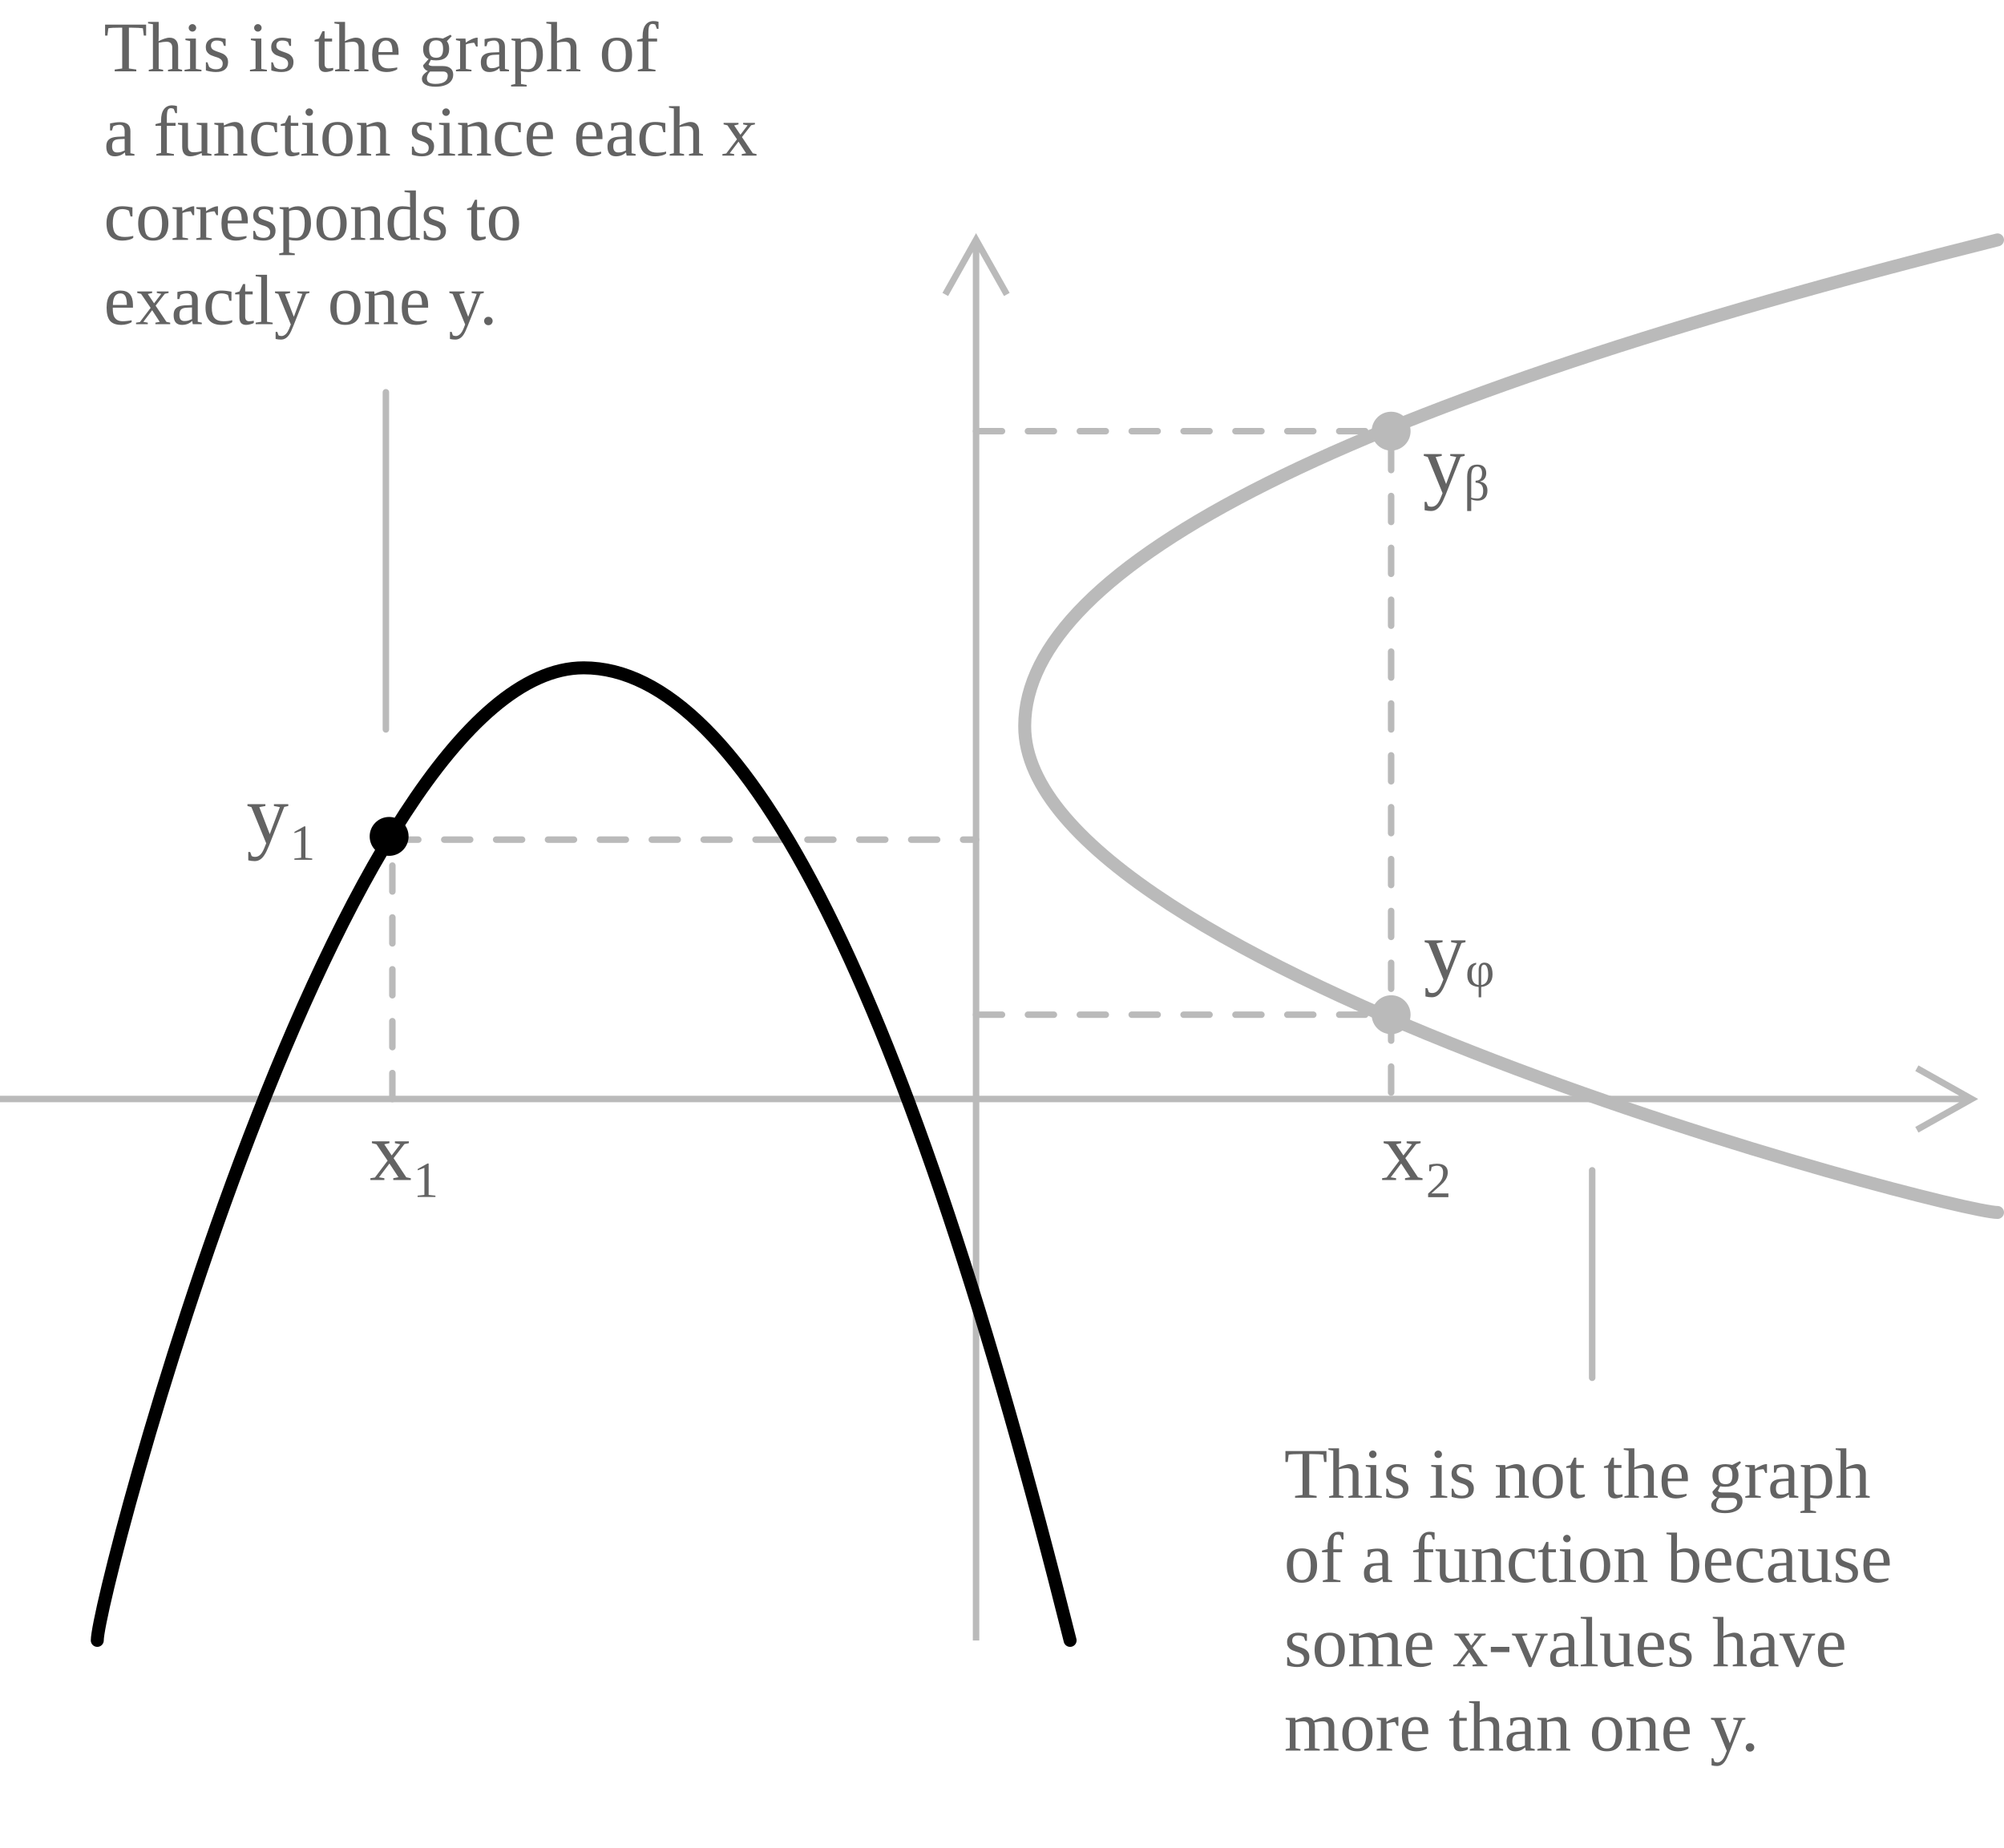
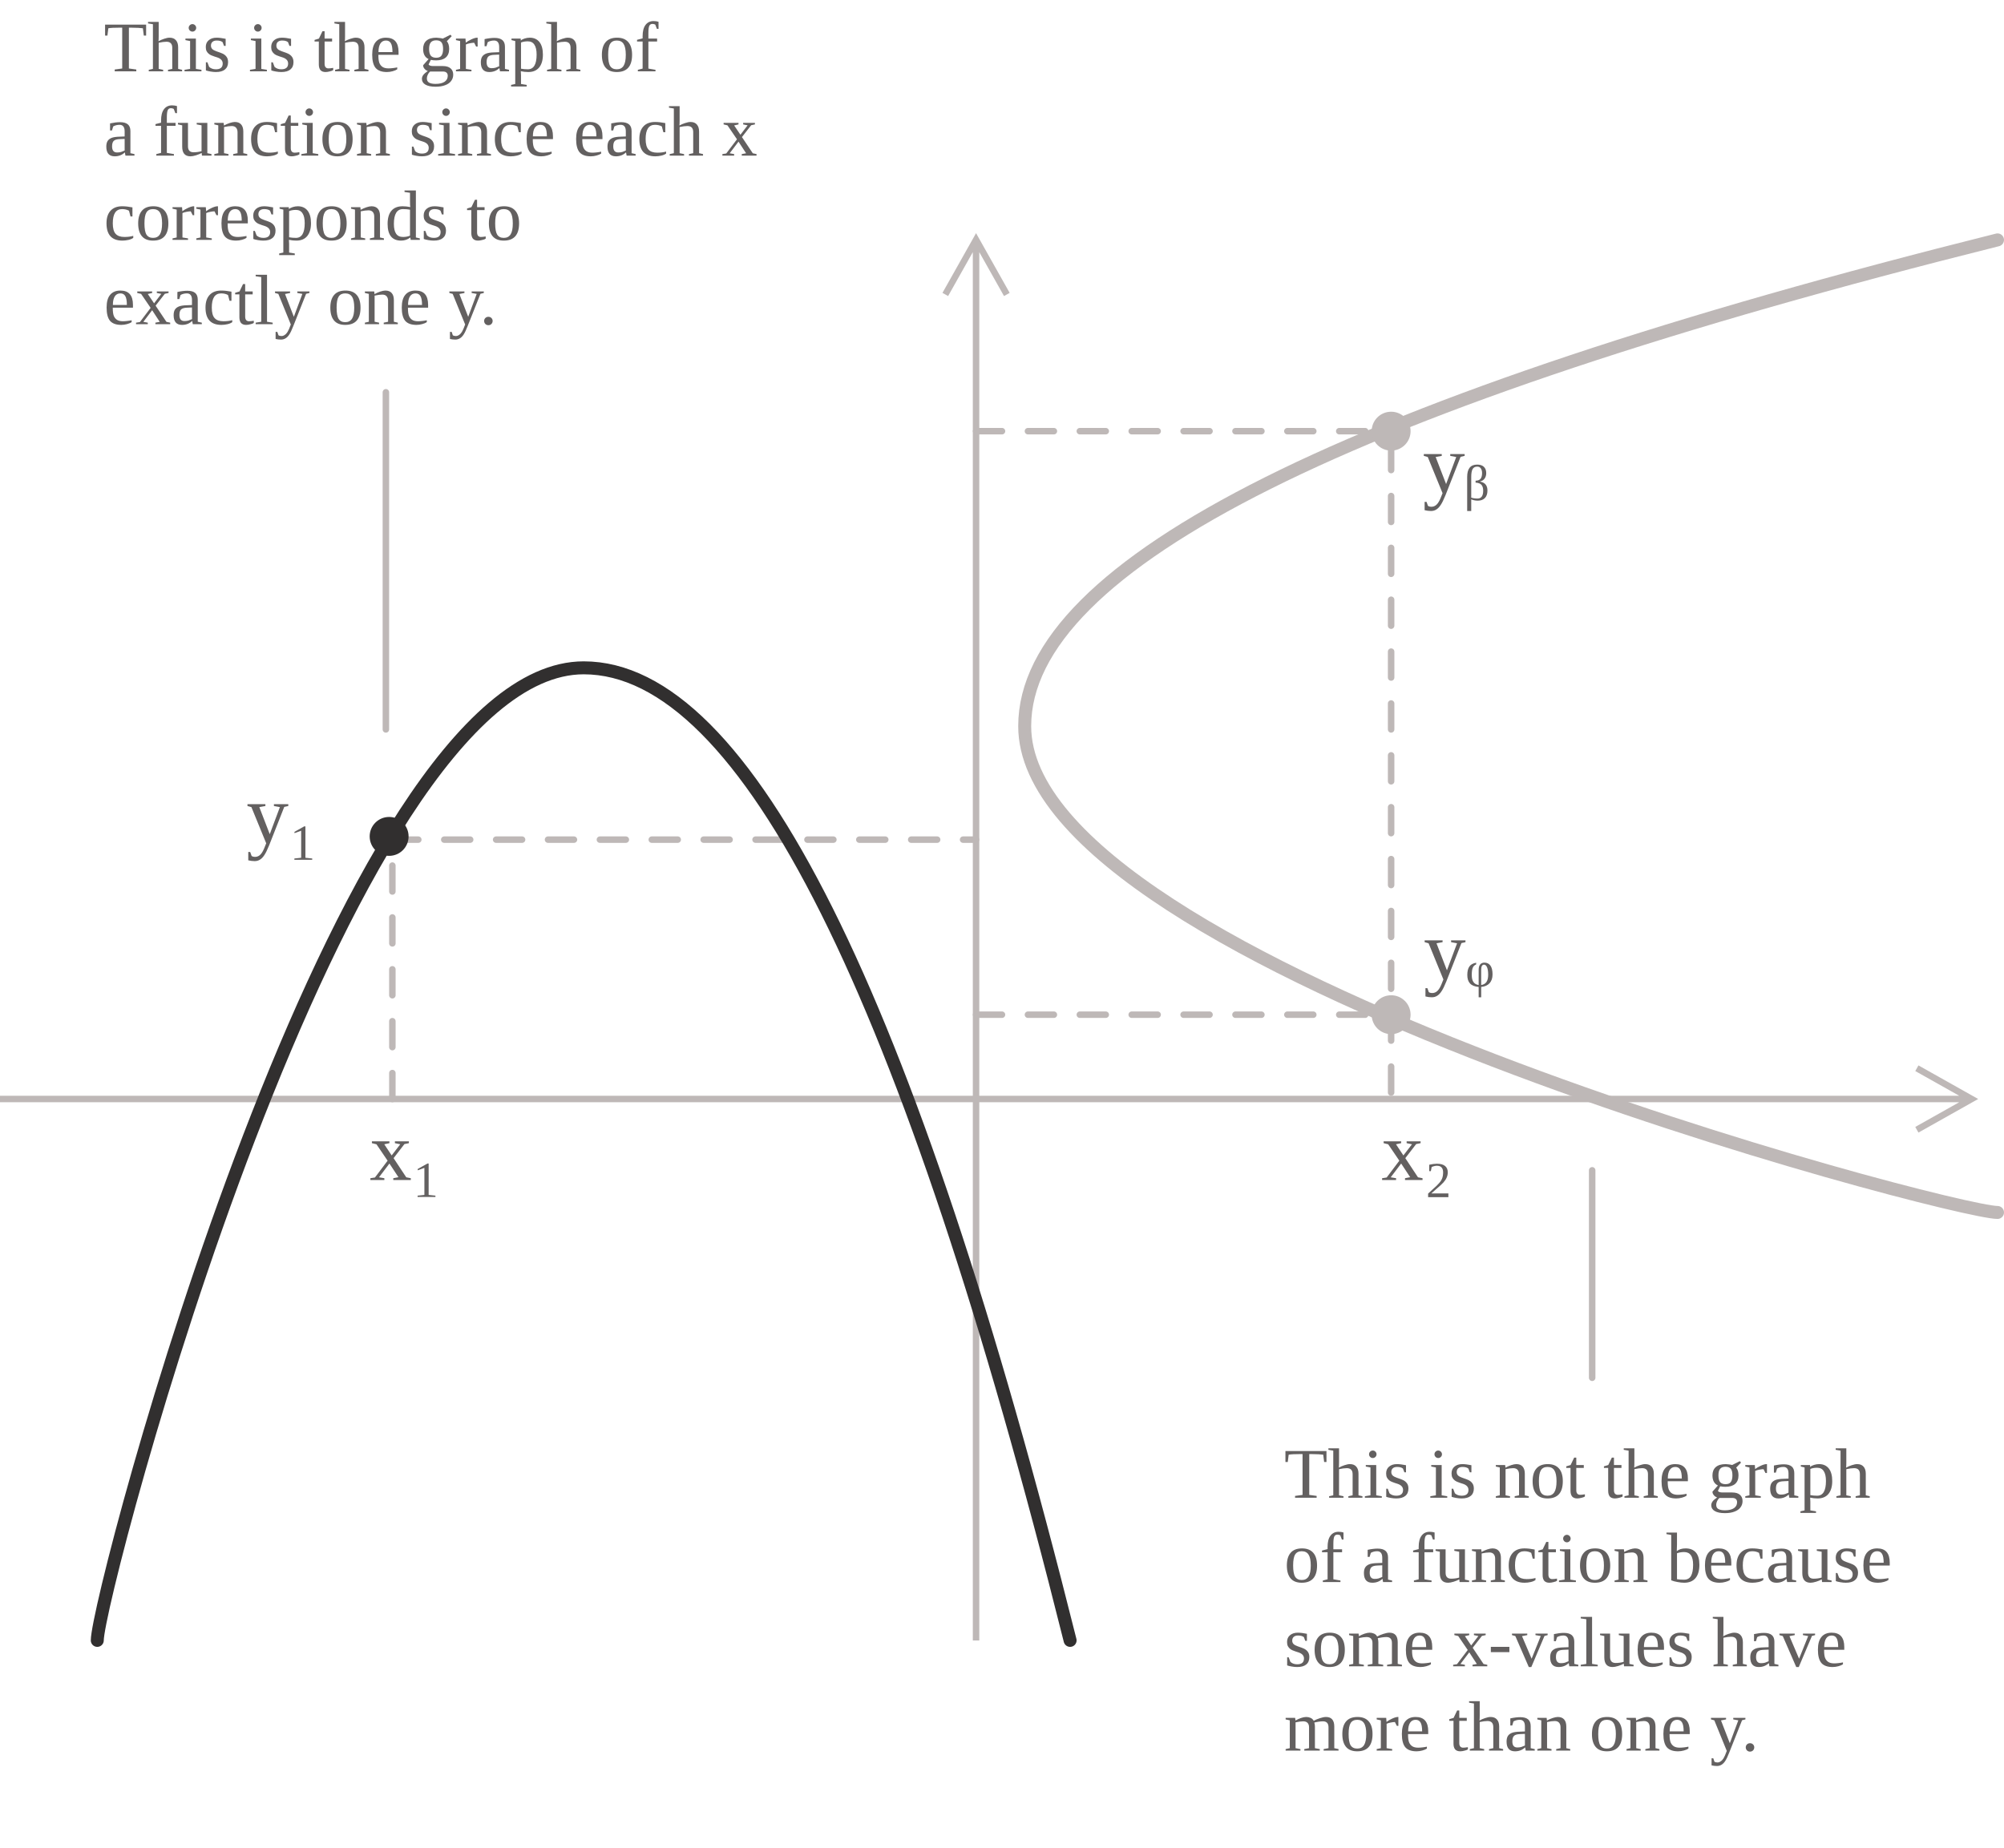
<svg xmlns="http://www.w3.org/2000/svg" width="309px" height="285px" viewBox="0 0 309 285" version="1.1">
  <g stroke="none" stroke-width="1" fill="none" fill-rule="evenodd">
    <g transform="translate(0.5, 0)">
-       <line x1="60" y1="169.5" x2="60" y2="129.5" stroke="#BABABA" stroke-linecap="round" stroke-dasharray="4" />
-       <path d="M150,35.96 L150.436,36.735 L154.936,44.735 L155.181,45.171 L154.309,45.661 L154.064,45.225 L150.5,38.888 L150.5,253.02 L149.5,253.02 L149.5,38.888 L145.936,45.225 L145.691,45.661 L144.819,45.171 L145.064,44.735 L149.564,36.735 L150,35.96 Z" fill="#BABABA" fill-rule="nonzero" />
-       <path d="M295.309,164.319 L295.745,164.564 L303.745,169.064 L304.52,169.5 L303.745,169.936 L295.745,174.436 L295.309,174.681 L294.819,173.809 L295.255,173.564 L301.591,170 L-0.5,170 L-0.5,169 L301.591,169 L295.255,165.436 L294.819,165.191 L295.309,164.319 Z" fill="#BABABA" fill-rule="nonzero" />
-       <line x1="60" y1="129.5" x2="150" y2="129.5" stroke="#BABABA" stroke-linecap="round" stroke-dasharray="4" />
-       <path d="M14.5,253 C14.5,246 52,103 89.5,103 C114.5,103 139.5,153 164.5,253" stroke="#000000" stroke-width="2" stroke-linecap="round" />
-       <path d="M157.5,187 C157.5,180 195,37 232.5,37 C257.5,37 282.5,87 307.5,187" stroke="#BABABA" stroke-width="2" stroke-linecap="round" transform="translate(232.5, 112) rotate(-90) translate(-232.5, -112) " />
-       <line x1="59" y1="112.5" x2="59" y2="60.5" stroke="#BABABA" stroke-linecap="round" />
-       <line x1="245" y1="212.5" x2="245" y2="180.5" stroke="#BABABA" stroke-linecap="round" />
-       <text font-size="11" font-weight="normal" line-spacing="13" fill="#636363">
+       <line x1="60" y1="169.5" x2="60" y2="129.5" stroke="#BEB8B7" stroke-linecap="round" stroke-dasharray="4" />
+       <path d="M150,35.96 L150.436,36.735 L154.936,44.735 L155.181,45.171 L154.309,45.661 L154.064,45.225 L150.5,38.888 L150.5,253.02 L149.5,253.02 L149.5,38.888 L145.936,45.225 L145.691,45.661 L144.819,45.171 L145.064,44.735 L149.564,36.735 L150,35.96 Z" fill="#BEB8B7" fill-rule="nonzero" />
+       <path d="M295.309,164.319 L295.745,164.564 L303.745,169.064 L304.52,169.5 L303.745,169.936 L295.745,174.436 L295.309,174.681 L294.819,173.809 L295.255,173.564 L301.591,170 L-0.5,170 L-0.5,169 L301.591,169 L295.255,165.436 L294.819,165.191 L295.309,164.319 Z" fill="#BEB8B7" fill-rule="nonzero" />
+       <line x1="60" y1="129.5" x2="150" y2="129.5" stroke="#BEB8B7" stroke-linecap="round" stroke-dasharray="4" />
+       <path d="M14.5,253 C14.5,246 52,103 89.5,103 C114.5,103 139.5,153 164.5,253" stroke="#312f2f" stroke-width="2" stroke-linecap="round" />
+       <path d="M157.5,187 C157.5,180 195,37 232.5,37 C257.5,37 282.5,87 307.5,187" stroke="#BEB8B7" stroke-width="2" stroke-linecap="round" transform="translate(232.5, 112) rotate(-90) translate(-232.5, -112) " />
+       <line x1="59" y1="112.5" x2="59" y2="60.5" stroke="#BEB8B7" stroke-linecap="round" />
+       <line x1="245" y1="212.5" x2="245" y2="180.5" stroke="#BEB8B7" stroke-linecap="round" />
+       <text font-size="11" font-weight="normal" line-spacing="13" fill="#636060">
        <tspan x="15.5" y="11">This is the graph of </tspan>
        <tspan x="15.5" y="24">a function since each x </tspan>
        <tspan x="15.5" y="37">corresponds to </tspan>
        <tspan x="15.5" y="50">exactly one y.</tspan>
      </text>
-       <text font-size="11" font-weight="normal" line-spacing="13" fill="#636363">
+       <text font-size="11" font-weight="normal" line-spacing="13" fill="#636060">
        <tspan x="197.5" y="231">This is not the graph </tspan>
        <tspan x="197.5" y="244">of a function because </tspan>
        <tspan x="197.5" y="257">some x-values have </tspan>
        <tspan x="197.5" y="270">more than one y.</tspan>
      </text>
-       <line x1="214" y1="168.5" x2="214" y2="64.5" stroke="#BABABA" stroke-linecap="round" stroke-dasharray="4" />
-       <line x1="150" y1="66.5" x2="214" y2="66.5" stroke="#BABABA" stroke-linecap="round" stroke-dasharray="4" />
-       <line x1="150" y1="156.5" x2="214" y2="156.5" stroke="#BABABA" stroke-linecap="round" stroke-dasharray="4" />
-       <text font-size="13" font-weight="normal" fill="#636363">
+       <line x1="214" y1="168.5" x2="214" y2="64.5" stroke="#BEB8B7" stroke-linecap="round" stroke-dasharray="4" />
+       <line x1="150" y1="66.5" x2="214" y2="66.5" stroke="#BEB8B7" stroke-linecap="round" stroke-dasharray="4" />
+       <line x1="150" y1="156.5" x2="214" y2="156.5" stroke="#BEB8B7" stroke-linecap="round" stroke-dasharray="4" />
+       <text font-size="13" font-weight="normal" fill="#636060">
        <tspan x="56.5" y="182">x₁</tspan>
      </text>
-       <text font-size="13" font-weight="normal" fill="#636363">
+       <text font-size="13" font-weight="normal" fill="#636060">
        <tspan x="212.5" y="182">x₂</tspan>
      </text>
-       <text font-size="13" font-weight="normal" fill="#636363">
+       <text font-size="13" font-weight="normal" fill="#636060">
        <tspan x="37.5" y="130">y₁</tspan>
      </text>
-       <circle fill="#000000" cx="59.5" cy="129" r="3" />
-       <circle fill="#BABABA" cx="214" cy="66.5" r="3" />
-       <circle fill="#BABABA" cx="214" cy="156.5" r="3" />
-       <text font-size="13" font-weight="normal" fill="#636363">
+       <circle fill="#312f2f" cx="59.5" cy="129" r="3" />
+       <circle fill="#BEB8B7" cx="214" cy="66.5" r="3" />
+       <circle fill="#BEB8B7" cx="214" cy="156.5" r="3" />
+       <text font-size="13" font-weight="normal" fill="#636060">
        <tspan x="218.882" y="76">yᵦ</tspan>
      </text>
-       <text font-size="13" font-weight="normal" fill="#636363">
+       <text font-size="13" font-weight="normal" fill="#636060">
        <tspan x="219.013" y="151">yᵩ</tspan>
      </text>
    </g>
  </g>
</svg>
